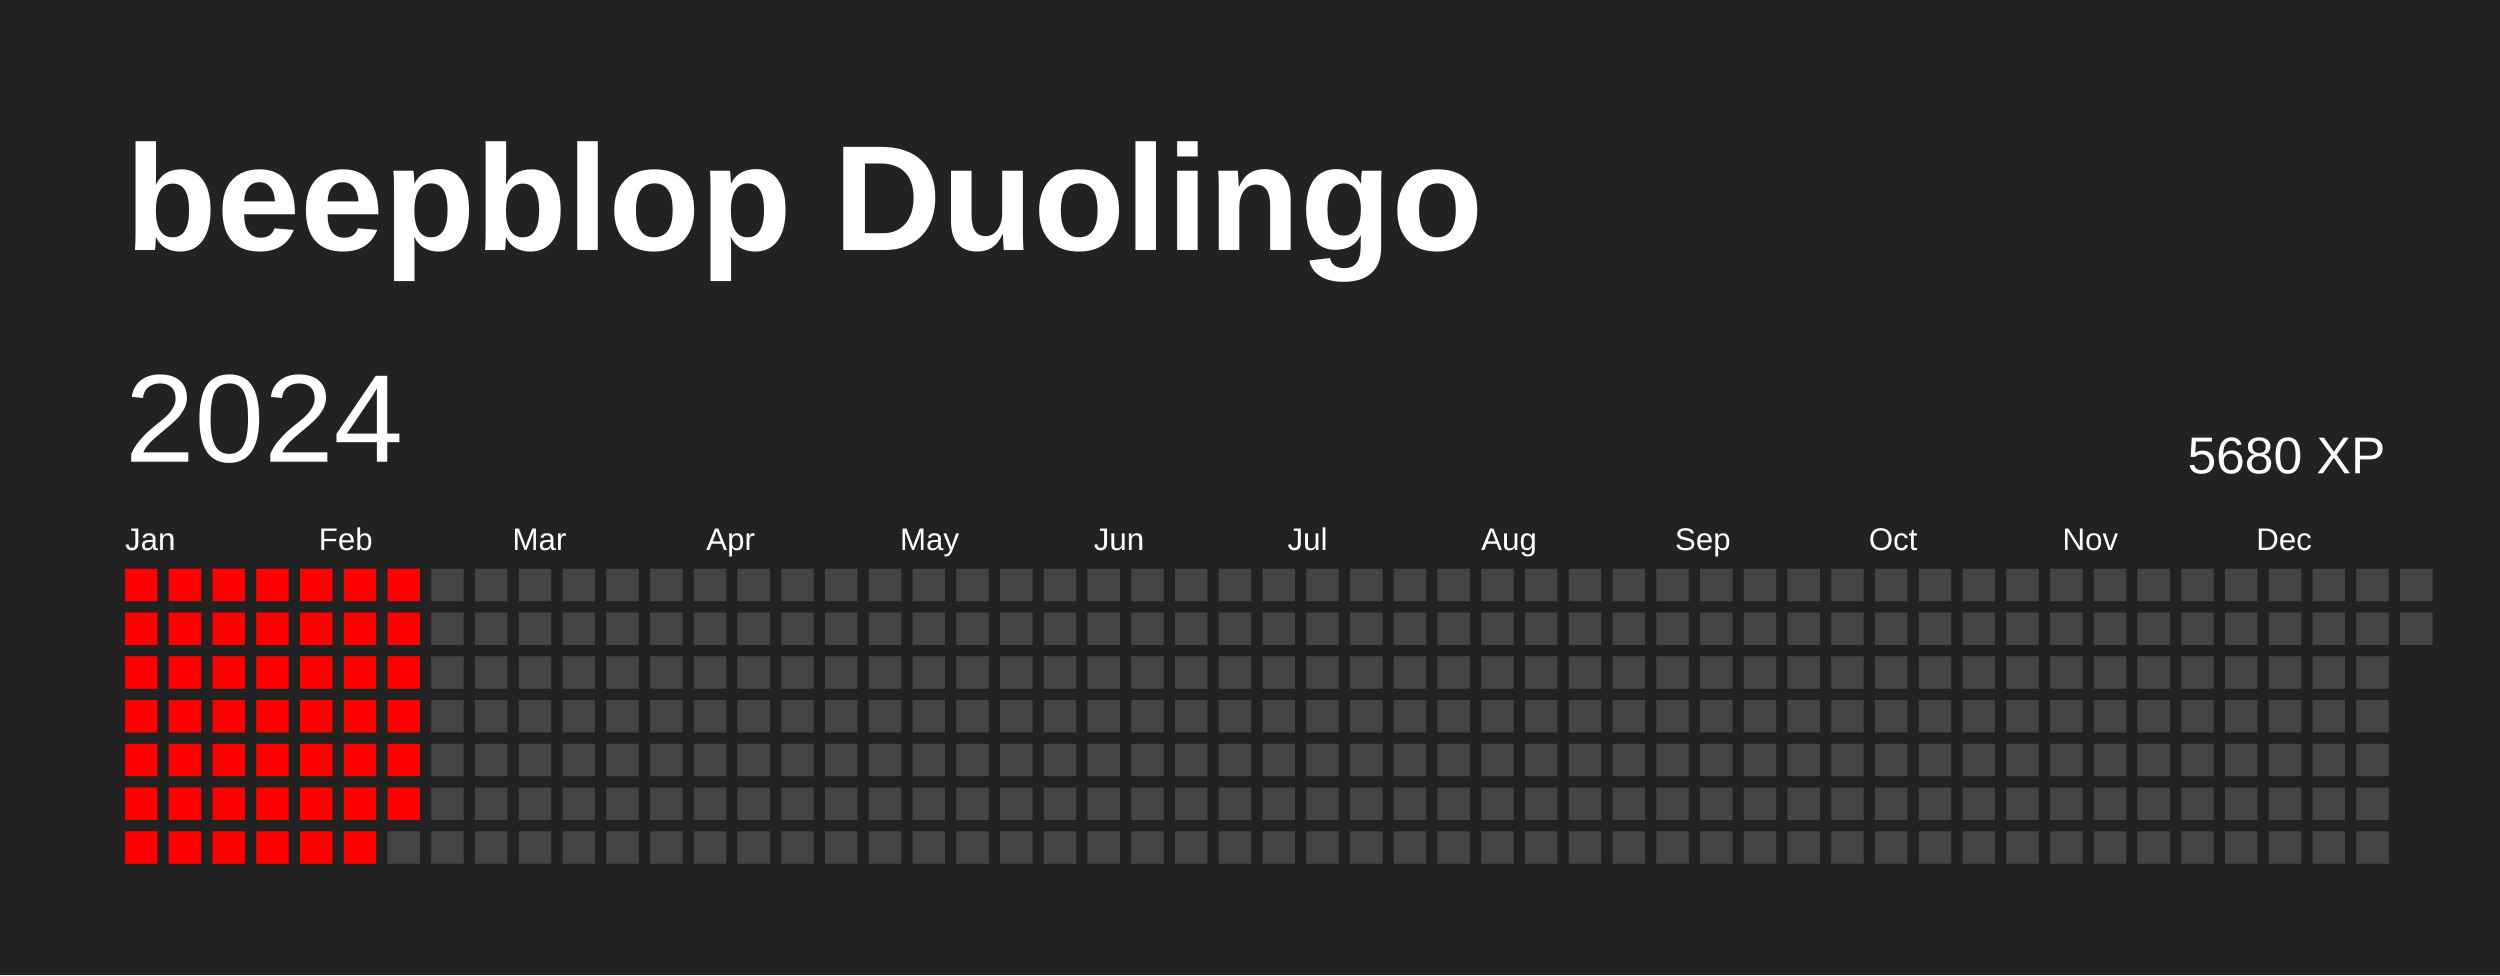
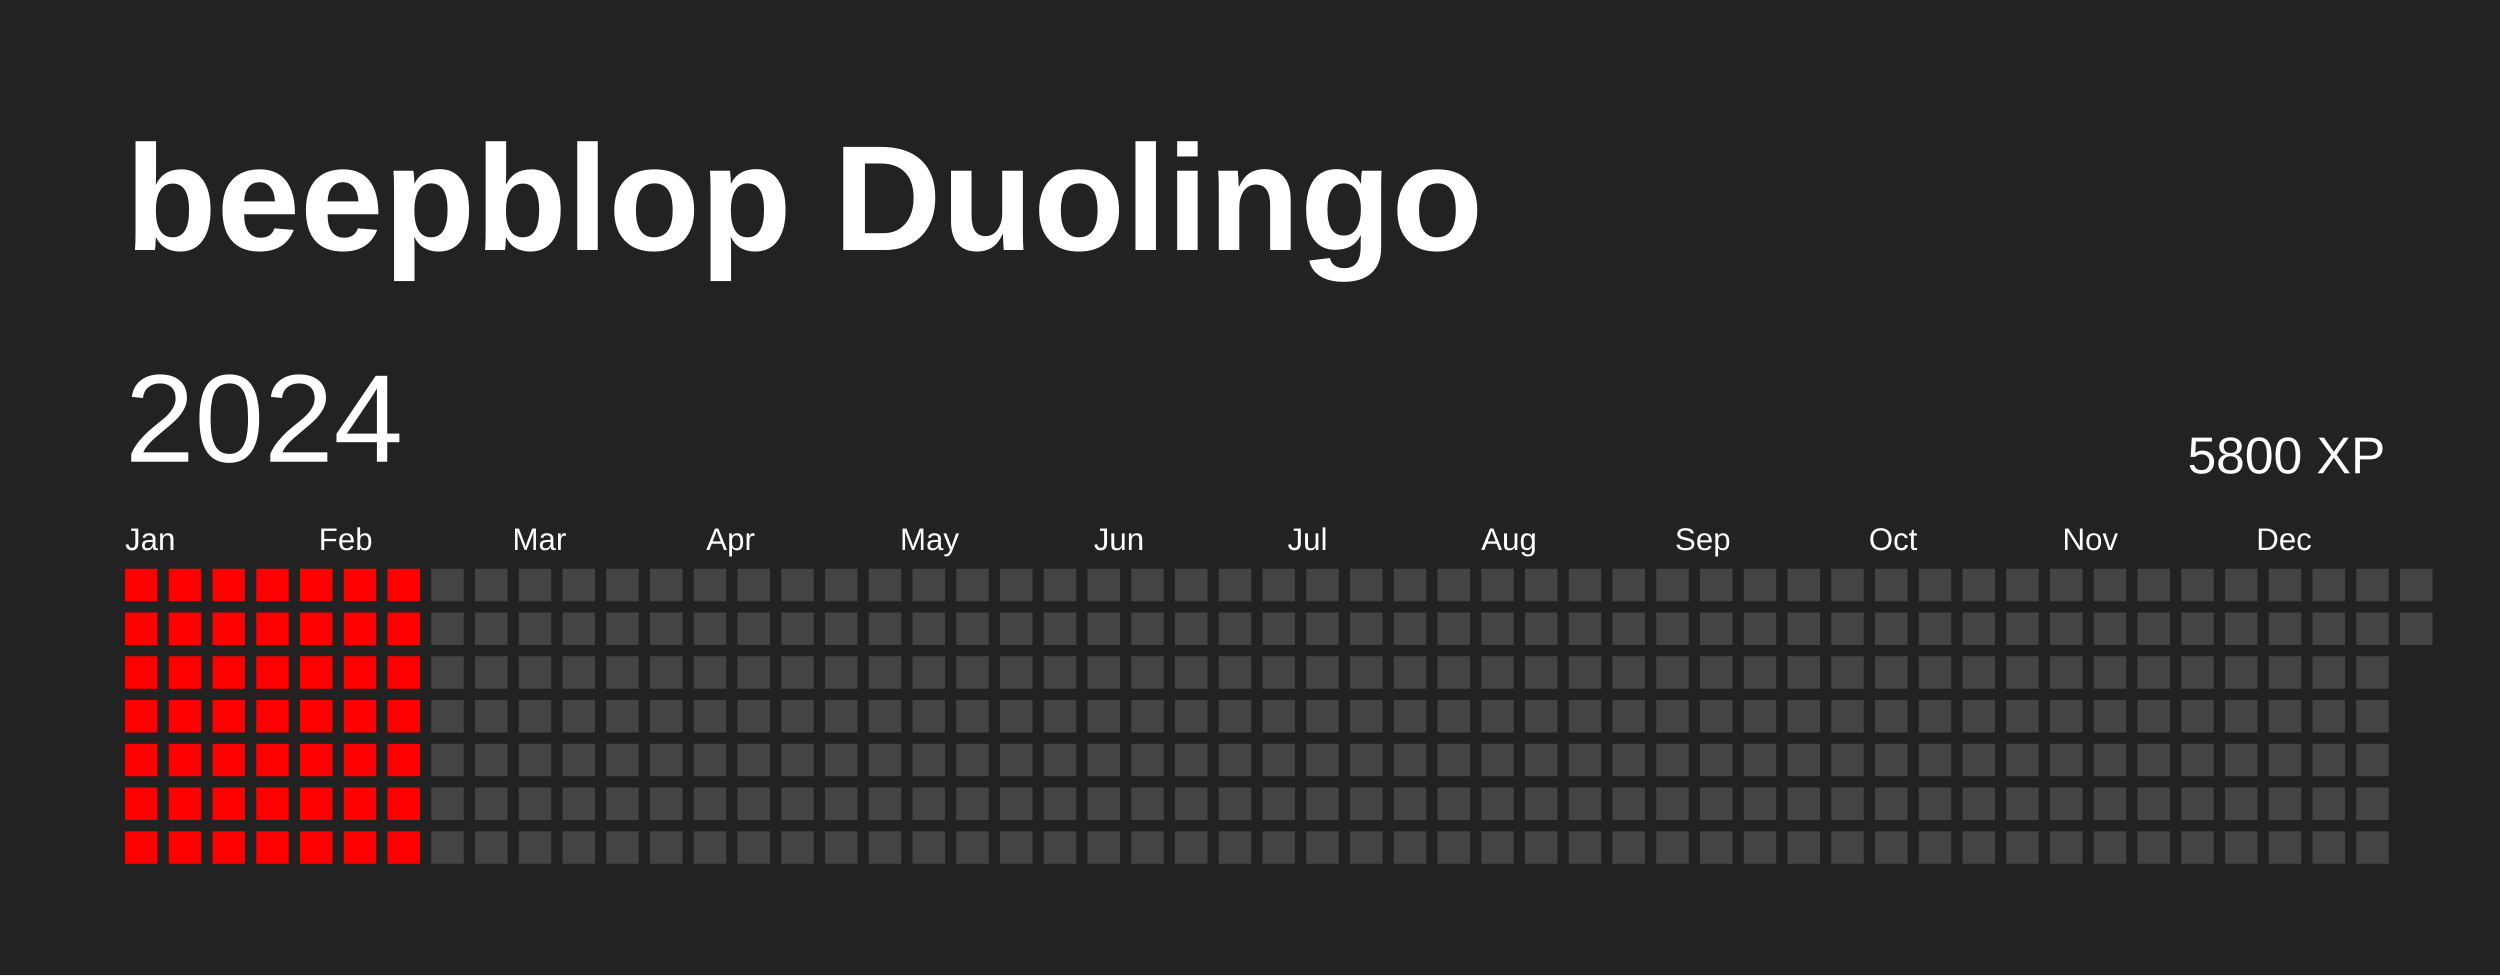
<svg xmlns="http://www.w3.org/2000/svg" baseProfile="full" height="78mm" version="1.1" viewBox="0,0,200,78" width="200mm">
  <defs />
  <rect fill="#222222" height="78" width="200" x="0" y="0" />
  <text fill="#FFFFFF" style="font-size:12px; font-family:Arial; font-weight:bold;" x="10" y="20">beepblop Duolingo</text>
  <text dominant-baseline="hanging" fill="#FFFFFF" style="font-size:10.0px; font-family:Arial;" x="10" y="30">2024</text>
-   <text dominant-baseline="hanging" fill="#FFFFFF" style="font-size:4.125px; font-family:Arial;" x="175" y="35">5680 XP</text>
+   <text dominant-baseline="hanging" fill="#FFFFFF" style="font-size:4.125px; font-family:Arial;" x="175" y="35">5800 XP</text>
  <text fill="#FFFFFF" style="font-size:2.5px; font-family:Arial" x="10.0" y="44">Jan</text>
  <text fill="#FFFFFF" style="font-size:2.5px; font-family:Arial" x="25.5" y="44">Feb</text>
  <text fill="#FFFFFF" style="font-size:2.5px; font-family:Arial" x="41.0" y="44">Mar</text>
  <text fill="#FFFFFF" style="font-size:2.5px; font-family:Arial" x="56.5" y="44">Apr</text>
  <text fill="#FFFFFF" style="font-size:2.5px; font-family:Arial" x="72.0" y="44">May</text>
  <text fill="#FFFFFF" style="font-size:2.5px; font-family:Arial" x="87.5" y="44">Jun</text>
  <text fill="#FFFFFF" style="font-size:2.5px; font-family:Arial" x="103.0" y="44">Jul</text>
  <text fill="#FFFFFF" style="font-size:2.5px; font-family:Arial" x="118.5" y="44">Aug</text>
  <text fill="#FFFFFF" style="font-size:2.5px; font-family:Arial" x="134.0" y="44">Sep</text>
  <text fill="#FFFFFF" style="font-size:2.5px; font-family:Arial" x="149.5" y="44">Oct</text>
  <text fill="#FFFFFF" style="font-size:2.5px; font-family:Arial" x="165.0" y="44">Nov</text>
  <text fill="#FFFFFF" style="font-size:2.5px; font-family:Arial" x="180.5" y="44">Dec</text>
  <rect fill="red" height="2.6" width="2.6" x="10.0" y="45.5" />
  <rect fill="red" height="2.6" width="2.6" x="10.0" y="49.0" />
  <rect fill="red" height="2.6" width="2.6" x="10.0" y="52.5" />
  <rect fill="red" height="2.6" width="2.6" x="10.0" y="56.0" />
  <rect fill="red" height="2.6" width="2.6" x="10.0" y="59.5" />
  <rect fill="red" height="2.6" width="2.6" x="10.0" y="63.0" />
  <rect fill="red" height="2.6" width="2.6" x="10.0" y="66.5" />
  <rect fill="red" height="2.6" width="2.6" x="13.5" y="45.5" />
  <rect fill="red" height="2.6" width="2.6" x="13.5" y="49.0" />
  <rect fill="red" height="2.6" width="2.6" x="13.5" y="52.5" />
  <rect fill="red" height="2.6" width="2.6" x="13.5" y="56.0" />
  <rect fill="red" height="2.6" width="2.6" x="13.5" y="59.5" />
  <rect fill="red" height="2.6" width="2.6" x="13.5" y="63.0" />
  <rect fill="red" height="2.6" width="2.6" x="13.5" y="66.5" />
  <rect fill="red" height="2.6" width="2.6" x="17.0" y="45.5" />
  <rect fill="red" height="2.6" width="2.6" x="17.0" y="49.0" />
  <rect fill="red" height="2.6" width="2.6" x="17.0" y="52.5" />
  <rect fill="red" height="2.6" width="2.6" x="17.0" y="56.0" />
  <rect fill="red" height="2.6" width="2.6" x="17.0" y="59.5" />
  <rect fill="red" height="2.6" width="2.6" x="17.0" y="63.0" />
  <rect fill="red" height="2.6" width="2.6" x="17.0" y="66.5" />
  <rect fill="red" height="2.6" width="2.6" x="20.5" y="45.5" />
  <rect fill="red" height="2.6" width="2.6" x="20.5" y="49.0" />
  <rect fill="red" height="2.6" width="2.6" x="20.5" y="52.5" />
  <rect fill="red" height="2.6" width="2.6" x="20.5" y="56.0" />
  <rect fill="red" height="2.6" width="2.6" x="20.5" y="59.5" />
  <rect fill="red" height="2.6" width="2.6" x="20.5" y="63.0" />
  <rect fill="red" height="2.6" width="2.6" x="20.5" y="66.5" />
  <rect fill="red" height="2.6" width="2.6" x="24.0" y="45.5" />
  <rect fill="red" height="2.6" width="2.6" x="24.0" y="49.0" />
  <rect fill="red" height="2.6" width="2.6" x="24.0" y="52.5" />
  <rect fill="red" height="2.6" width="2.6" x="24.0" y="56.0" />
  <rect fill="red" height="2.6" width="2.6" x="24.0" y="59.5" />
  <rect fill="red" height="2.6" width="2.6" x="24.0" y="63.0" />
  <rect fill="red" height="2.6" width="2.6" x="24.0" y="66.5" />
  <rect fill="red" height="2.6" width="2.6" x="27.5" y="45.5" />
  <rect fill="red" height="2.6" width="2.6" x="27.5" y="49.0" />
  <rect fill="red" height="2.6" width="2.6" x="27.5" y="52.5" />
  <rect fill="red" height="2.6" width="2.6" x="27.5" y="56.0" />
  <rect fill="red" height="2.6" width="2.6" x="27.5" y="59.5" />
  <rect fill="red" height="2.6" width="2.6" x="27.5" y="63.0" />
  <rect fill="red" height="2.6" width="2.6" x="27.5" y="66.5" />
  <rect fill="red" height="2.6" width="2.6" x="31.0" y="45.5" />
  <rect fill="red" height="2.6" width="2.6" x="31.0" y="49.0" />
  <rect fill="red" height="2.6" width="2.6" x="31.0" y="52.5" />
  <rect fill="red" height="2.6" width="2.6" x="31.0" y="56.0" />
  <rect fill="red" height="2.6" width="2.6" x="31.0" y="59.5" />
  <rect fill="red" height="2.6" width="2.6" x="31.0" y="63.0" />
-   <rect fill="#444444" height="2.6" width="2.6" x="31.0" y="66.5" />
+   <rect fill="red" height="2.6" width="2.6" x="31.0" y="66.5" />
  <rect fill="#444444" height="2.6" width="2.6" x="34.5" y="45.5" />
  <rect fill="#444444" height="2.6" width="2.6" x="34.5" y="49.0" />
  <rect fill="#444444" height="2.6" width="2.6" x="34.5" y="52.5" />
  <rect fill="#444444" height="2.6" width="2.6" x="34.5" y="56.0" />
  <rect fill="#444444" height="2.6" width="2.6" x="34.5" y="59.5" />
  <rect fill="#444444" height="2.6" width="2.6" x="34.5" y="63.0" />
  <rect fill="#444444" height="2.6" width="2.6" x="34.5" y="66.5" />
  <rect fill="#444444" height="2.6" width="2.6" x="38.0" y="45.5" />
  <rect fill="#444444" height="2.6" width="2.6" x="38.0" y="49.0" />
  <rect fill="#444444" height="2.6" width="2.6" x="38.0" y="52.5" />
  <rect fill="#444444" height="2.6" width="2.6" x="38.0" y="56.0" />
  <rect fill="#444444" height="2.6" width="2.6" x="38.0" y="59.5" />
  <rect fill="#444444" height="2.6" width="2.6" x="38.0" y="63.0" />
  <rect fill="#444444" height="2.6" width="2.6" x="38.0" y="66.5" />
  <rect fill="#444444" height="2.6" width="2.6" x="41.5" y="45.5" />
  <rect fill="#444444" height="2.6" width="2.6" x="41.5" y="49.0" />
  <rect fill="#444444" height="2.6" width="2.6" x="41.5" y="52.5" />
  <rect fill="#444444" height="2.6" width="2.6" x="41.5" y="56.0" />
  <rect fill="#444444" height="2.6" width="2.6" x="41.5" y="59.5" />
  <rect fill="#444444" height="2.6" width="2.6" x="41.5" y="63.0" />
  <rect fill="#444444" height="2.6" width="2.6" x="41.5" y="66.5" />
  <rect fill="#444444" height="2.6" width="2.6" x="45.0" y="45.5" />
  <rect fill="#444444" height="2.6" width="2.6" x="45.0" y="49.0" />
  <rect fill="#444444" height="2.6" width="2.6" x="45.0" y="52.5" />
  <rect fill="#444444" height="2.6" width="2.6" x="45.0" y="56.0" />
  <rect fill="#444444" height="2.6" width="2.6" x="45.0" y="59.5" />
  <rect fill="#444444" height="2.6" width="2.6" x="45.0" y="63.0" />
  <rect fill="#444444" height="2.6" width="2.6" x="45.0" y="66.5" />
  <rect fill="#444444" height="2.6" width="2.6" x="48.5" y="45.5" />
  <rect fill="#444444" height="2.6" width="2.6" x="48.5" y="49.0" />
  <rect fill="#444444" height="2.6" width="2.6" x="48.5" y="52.5" />
  <rect fill="#444444" height="2.6" width="2.6" x="48.5" y="56.0" />
  <rect fill="#444444" height="2.6" width="2.6" x="48.5" y="59.5" />
  <rect fill="#444444" height="2.6" width="2.6" x="48.5" y="63.0" />
  <rect fill="#444444" height="2.6" width="2.6" x="48.5" y="66.5" />
  <rect fill="#444444" height="2.6" width="2.6" x="52.0" y="45.5" />
  <rect fill="#444444" height="2.6" width="2.6" x="52.0" y="49.0" />
  <rect fill="#444444" height="2.6" width="2.6" x="52.0" y="52.5" />
  <rect fill="#444444" height="2.6" width="2.6" x="52.0" y="56.0" />
  <rect fill="#444444" height="2.6" width="2.6" x="52.0" y="59.5" />
  <rect fill="#444444" height="2.6" width="2.6" x="52.0" y="63.0" />
  <rect fill="#444444" height="2.6" width="2.6" x="52.0" y="66.5" />
  <rect fill="#444444" height="2.6" width="2.6" x="55.5" y="45.5" />
  <rect fill="#444444" height="2.6" width="2.6" x="55.5" y="49.0" />
  <rect fill="#444444" height="2.6" width="2.6" x="55.5" y="52.5" />
  <rect fill="#444444" height="2.6" width="2.6" x="55.5" y="56.0" />
  <rect fill="#444444" height="2.6" width="2.6" x="55.5" y="59.5" />
  <rect fill="#444444" height="2.6" width="2.6" x="55.5" y="63.0" />
  <rect fill="#444444" height="2.6" width="2.6" x="55.5" y="66.5" />
  <rect fill="#444444" height="2.6" width="2.6" x="59.0" y="45.5" />
  <rect fill="#444444" height="2.6" width="2.6" x="59.0" y="49.0" />
  <rect fill="#444444" height="2.6" width="2.6" x="59.0" y="52.5" />
  <rect fill="#444444" height="2.6" width="2.6" x="59.0" y="56.0" />
  <rect fill="#444444" height="2.6" width="2.6" x="59.0" y="59.5" />
  <rect fill="#444444" height="2.6" width="2.6" x="59.0" y="63.0" />
  <rect fill="#444444" height="2.6" width="2.6" x="59.0" y="66.5" />
  <rect fill="#444444" height="2.6" width="2.6" x="62.5" y="45.5" />
  <rect fill="#444444" height="2.6" width="2.6" x="62.5" y="49.0" />
  <rect fill="#444444" height="2.6" width="2.6" x="62.5" y="52.5" />
  <rect fill="#444444" height="2.6" width="2.6" x="62.5" y="56.0" />
  <rect fill="#444444" height="2.6" width="2.6" x="62.5" y="59.5" />
  <rect fill="#444444" height="2.6" width="2.6" x="62.5" y="63.0" />
  <rect fill="#444444" height="2.6" width="2.6" x="62.5" y="66.5" />
  <rect fill="#444444" height="2.6" width="2.6" x="66.0" y="45.5" />
  <rect fill="#444444" height="2.6" width="2.6" x="66.0" y="49.0" />
  <rect fill="#444444" height="2.6" width="2.6" x="66.0" y="52.5" />
  <rect fill="#444444" height="2.6" width="2.6" x="66.0" y="56.0" />
  <rect fill="#444444" height="2.6" width="2.6" x="66.0" y="59.5" />
  <rect fill="#444444" height="2.6" width="2.6" x="66.0" y="63.0" />
  <rect fill="#444444" height="2.6" width="2.6" x="66.0" y="66.5" />
  <rect fill="#444444" height="2.6" width="2.6" x="69.5" y="45.5" />
  <rect fill="#444444" height="2.6" width="2.6" x="69.5" y="49.0" />
  <rect fill="#444444" height="2.6" width="2.6" x="69.5" y="52.5" />
  <rect fill="#444444" height="2.6" width="2.6" x="69.5" y="56.0" />
  <rect fill="#444444" height="2.6" width="2.6" x="69.5" y="59.5" />
  <rect fill="#444444" height="2.6" width="2.6" x="69.5" y="63.0" />
  <rect fill="#444444" height="2.6" width="2.6" x="69.5" y="66.5" />
  <rect fill="#444444" height="2.6" width="2.6" x="73.0" y="45.5" />
  <rect fill="#444444" height="2.6" width="2.6" x="73.0" y="49.0" />
  <rect fill="#444444" height="2.6" width="2.6" x="73.0" y="52.5" />
  <rect fill="#444444" height="2.6" width="2.6" x="73.0" y="56.0" />
  <rect fill="#444444" height="2.6" width="2.6" x="73.0" y="59.5" />
  <rect fill="#444444" height="2.6" width="2.6" x="73.0" y="63.0" />
  <rect fill="#444444" height="2.6" width="2.6" x="73.0" y="66.5" />
  <rect fill="#444444" height="2.6" width="2.6" x="76.5" y="45.5" />
  <rect fill="#444444" height="2.6" width="2.6" x="76.5" y="49.0" />
  <rect fill="#444444" height="2.6" width="2.6" x="76.5" y="52.5" />
  <rect fill="#444444" height="2.6" width="2.6" x="76.5" y="56.0" />
  <rect fill="#444444" height="2.6" width="2.6" x="76.5" y="59.5" />
  <rect fill="#444444" height="2.6" width="2.6" x="76.5" y="63.0" />
  <rect fill="#444444" height="2.6" width="2.6" x="76.5" y="66.5" />
  <rect fill="#444444" height="2.6" width="2.6" x="80.0" y="45.5" />
  <rect fill="#444444" height="2.6" width="2.6" x="80.0" y="49.0" />
  <rect fill="#444444" height="2.6" width="2.6" x="80.0" y="52.5" />
  <rect fill="#444444" height="2.6" width="2.6" x="80.0" y="56.0" />
  <rect fill="#444444" height="2.6" width="2.6" x="80.0" y="59.5" />
  <rect fill="#444444" height="2.6" width="2.6" x="80.0" y="63.0" />
  <rect fill="#444444" height="2.6" width="2.6" x="80.0" y="66.5" />
  <rect fill="#444444" height="2.6" width="2.6" x="83.5" y="45.5" />
  <rect fill="#444444" height="2.6" width="2.6" x="83.5" y="49.0" />
  <rect fill="#444444" height="2.6" width="2.6" x="83.5" y="52.5" />
  <rect fill="#444444" height="2.6" width="2.6" x="83.5" y="56.0" />
  <rect fill="#444444" height="2.6" width="2.6" x="83.5" y="59.5" />
  <rect fill="#444444" height="2.6" width="2.6" x="83.5" y="63.0" />
  <rect fill="#444444" height="2.6" width="2.6" x="83.5" y="66.5" />
  <rect fill="#444444" height="2.6" width="2.6" x="87.0" y="45.5" />
  <rect fill="#444444" height="2.6" width="2.6" x="87.0" y="49.0" />
  <rect fill="#444444" height="2.6" width="2.6" x="87.0" y="52.5" />
  <rect fill="#444444" height="2.6" width="2.6" x="87.0" y="56.0" />
  <rect fill="#444444" height="2.6" width="2.6" x="87.0" y="59.5" />
  <rect fill="#444444" height="2.6" width="2.6" x="87.0" y="63.0" />
  <rect fill="#444444" height="2.6" width="2.6" x="87.0" y="66.5" />
  <rect fill="#444444" height="2.6" width="2.6" x="90.5" y="45.5" />
  <rect fill="#444444" height="2.6" width="2.6" x="90.5" y="49.0" />
  <rect fill="#444444" height="2.6" width="2.6" x="90.5" y="52.5" />
  <rect fill="#444444" height="2.6" width="2.6" x="90.5" y="56.0" />
  <rect fill="#444444" height="2.6" width="2.6" x="90.5" y="59.5" />
  <rect fill="#444444" height="2.6" width="2.6" x="90.5" y="63.0" />
  <rect fill="#444444" height="2.6" width="2.6" x="90.5" y="66.5" />
  <rect fill="#444444" height="2.6" width="2.6" x="94.0" y="45.5" />
  <rect fill="#444444" height="2.6" width="2.6" x="94.0" y="49.0" />
  <rect fill="#444444" height="2.6" width="2.6" x="94.0" y="52.5" />
  <rect fill="#444444" height="2.6" width="2.6" x="94.0" y="56.0" />
  <rect fill="#444444" height="2.6" width="2.6" x="94.0" y="59.5" />
  <rect fill="#444444" height="2.6" width="2.6" x="94.0" y="63.0" />
  <rect fill="#444444" height="2.6" width="2.6" x="94.0" y="66.5" />
  <rect fill="#444444" height="2.6" width="2.6" x="97.5" y="45.5" />
  <rect fill="#444444" height="2.6" width="2.6" x="97.5" y="49.0" />
  <rect fill="#444444" height="2.6" width="2.6" x="97.5" y="52.5" />
  <rect fill="#444444" height="2.6" width="2.6" x="97.5" y="56.0" />
  <rect fill="#444444" height="2.6" width="2.6" x="97.5" y="59.5" />
  <rect fill="#444444" height="2.6" width="2.6" x="97.5" y="63.0" />
  <rect fill="#444444" height="2.6" width="2.6" x="97.5" y="66.5" />
  <rect fill="#444444" height="2.6" width="2.6" x="101.0" y="45.5" />
  <rect fill="#444444" height="2.6" width="2.6" x="101.0" y="49.0" />
  <rect fill="#444444" height="2.6" width="2.6" x="101.0" y="52.5" />
  <rect fill="#444444" height="2.6" width="2.6" x="101.0" y="56.0" />
  <rect fill="#444444" height="2.6" width="2.6" x="101.0" y="59.5" />
  <rect fill="#444444" height="2.6" width="2.6" x="101.0" y="63.0" />
  <rect fill="#444444" height="2.6" width="2.6" x="101.0" y="66.5" />
  <rect fill="#444444" height="2.6" width="2.6" x="104.5" y="45.5" />
  <rect fill="#444444" height="2.6" width="2.6" x="104.5" y="49.0" />
  <rect fill="#444444" height="2.6" width="2.6" x="104.5" y="52.5" />
  <rect fill="#444444" height="2.6" width="2.6" x="104.5" y="56.0" />
  <rect fill="#444444" height="2.6" width="2.6" x="104.5" y="59.5" />
  <rect fill="#444444" height="2.6" width="2.6" x="104.5" y="63.0" />
  <rect fill="#444444" height="2.6" width="2.6" x="104.5" y="66.5" />
  <rect fill="#444444" height="2.6" width="2.6" x="108.0" y="45.5" />
  <rect fill="#444444" height="2.6" width="2.6" x="108.0" y="49.0" />
  <rect fill="#444444" height="2.6" width="2.6" x="108.0" y="52.5" />
  <rect fill="#444444" height="2.6" width="2.6" x="108.0" y="56.0" />
  <rect fill="#444444" height="2.6" width="2.6" x="108.0" y="59.5" />
  <rect fill="#444444" height="2.6" width="2.6" x="108.0" y="63.0" />
  <rect fill="#444444" height="2.6" width="2.6" x="108.0" y="66.5" />
  <rect fill="#444444" height="2.6" width="2.6" x="111.5" y="45.5" />
  <rect fill="#444444" height="2.6" width="2.6" x="111.5" y="49.0" />
  <rect fill="#444444" height="2.6" width="2.6" x="111.5" y="52.5" />
  <rect fill="#444444" height="2.6" width="2.6" x="111.5" y="56.0" />
  <rect fill="#444444" height="2.6" width="2.6" x="111.5" y="59.5" />
  <rect fill="#444444" height="2.6" width="2.6" x="111.5" y="63.0" />
  <rect fill="#444444" height="2.6" width="2.6" x="111.5" y="66.5" />
  <rect fill="#444444" height="2.6" width="2.6" x="115.0" y="45.5" />
  <rect fill="#444444" height="2.6" width="2.6" x="115.0" y="49.0" />
  <rect fill="#444444" height="2.6" width="2.6" x="115.0" y="52.5" />
  <rect fill="#444444" height="2.6" width="2.6" x="115.0" y="56.0" />
  <rect fill="#444444" height="2.6" width="2.6" x="115.0" y="59.5" />
  <rect fill="#444444" height="2.6" width="2.6" x="115.0" y="63.0" />
  <rect fill="#444444" height="2.6" width="2.6" x="115.0" y="66.5" />
  <rect fill="#444444" height="2.6" width="2.6" x="118.5" y="45.5" />
  <rect fill="#444444" height="2.6" width="2.6" x="118.5" y="49.0" />
  <rect fill="#444444" height="2.6" width="2.6" x="118.5" y="52.5" />
  <rect fill="#444444" height="2.6" width="2.6" x="118.5" y="56.0" />
  <rect fill="#444444" height="2.6" width="2.6" x="118.5" y="59.5" />
  <rect fill="#444444" height="2.6" width="2.6" x="118.5" y="63.0" />
  <rect fill="#444444" height="2.6" width="2.6" x="118.5" y="66.5" />
  <rect fill="#444444" height="2.6" width="2.6" x="122.0" y="45.5" />
  <rect fill="#444444" height="2.6" width="2.6" x="122.0" y="49.0" />
  <rect fill="#444444" height="2.6" width="2.6" x="122.0" y="52.5" />
  <rect fill="#444444" height="2.6" width="2.6" x="122.0" y="56.0" />
  <rect fill="#444444" height="2.6" width="2.6" x="122.0" y="59.5" />
  <rect fill="#444444" height="2.6" width="2.6" x="122.0" y="63.0" />
  <rect fill="#444444" height="2.6" width="2.6" x="122.0" y="66.5" />
  <rect fill="#444444" height="2.6" width="2.6" x="125.5" y="45.5" />
  <rect fill="#444444" height="2.6" width="2.6" x="125.5" y="49.0" />
  <rect fill="#444444" height="2.6" width="2.6" x="125.5" y="52.5" />
  <rect fill="#444444" height="2.6" width="2.6" x="125.5" y="56.0" />
  <rect fill="#444444" height="2.6" width="2.6" x="125.5" y="59.5" />
  <rect fill="#444444" height="2.6" width="2.6" x="125.5" y="63.0" />
  <rect fill="#444444" height="2.6" width="2.6" x="125.5" y="66.5" />
  <rect fill="#444444" height="2.6" width="2.6" x="129.0" y="45.5" />
  <rect fill="#444444" height="2.6" width="2.6" x="129.0" y="49.0" />
  <rect fill="#444444" height="2.6" width="2.6" x="129.0" y="52.5" />
  <rect fill="#444444" height="2.6" width="2.6" x="129.0" y="56.0" />
  <rect fill="#444444" height="2.6" width="2.6" x="129.0" y="59.5" />
  <rect fill="#444444" height="2.6" width="2.6" x="129.0" y="63.0" />
  <rect fill="#444444" height="2.6" width="2.6" x="129.0" y="66.5" />
  <rect fill="#444444" height="2.6" width="2.6" x="132.5" y="45.5" />
  <rect fill="#444444" height="2.6" width="2.6" x="132.5" y="49.0" />
  <rect fill="#444444" height="2.6" width="2.6" x="132.5" y="52.5" />
  <rect fill="#444444" height="2.6" width="2.6" x="132.5" y="56.0" />
  <rect fill="#444444" height="2.6" width="2.6" x="132.5" y="59.5" />
  <rect fill="#444444" height="2.6" width="2.6" x="132.5" y="63.0" />
  <rect fill="#444444" height="2.6" width="2.6" x="132.5" y="66.5" />
  <rect fill="#444444" height="2.6" width="2.6" x="136.0" y="45.5" />
  <rect fill="#444444" height="2.6" width="2.6" x="136.0" y="49.0" />
  <rect fill="#444444" height="2.6" width="2.6" x="136.0" y="52.5" />
  <rect fill="#444444" height="2.6" width="2.6" x="136.0" y="56.0" />
  <rect fill="#444444" height="2.6" width="2.6" x="136.0" y="59.5" />
  <rect fill="#444444" height="2.6" width="2.6" x="136.0" y="63.0" />
  <rect fill="#444444" height="2.6" width="2.6" x="136.0" y="66.5" />
  <rect fill="#444444" height="2.6" width="2.6" x="139.5" y="45.5" />
  <rect fill="#444444" height="2.6" width="2.6" x="139.5" y="49.0" />
  <rect fill="#444444" height="2.6" width="2.6" x="139.5" y="52.5" />
  <rect fill="#444444" height="2.6" width="2.6" x="139.5" y="56.0" />
  <rect fill="#444444" height="2.6" width="2.6" x="139.5" y="59.5" />
  <rect fill="#444444" height="2.6" width="2.6" x="139.5" y="63.0" />
  <rect fill="#444444" height="2.6" width="2.6" x="139.5" y="66.5" />
  <rect fill="#444444" height="2.6" width="2.6" x="143.0" y="45.5" />
  <rect fill="#444444" height="2.6" width="2.6" x="143.0" y="49.0" />
  <rect fill="#444444" height="2.6" width="2.6" x="143.0" y="52.5" />
  <rect fill="#444444" height="2.6" width="2.6" x="143.0" y="56.0" />
  <rect fill="#444444" height="2.6" width="2.6" x="143.0" y="59.5" />
  <rect fill="#444444" height="2.6" width="2.6" x="143.0" y="63.0" />
  <rect fill="#444444" height="2.6" width="2.6" x="143.0" y="66.5" />
  <rect fill="#444444" height="2.6" width="2.6" x="146.5" y="45.5" />
  <rect fill="#444444" height="2.6" width="2.6" x="146.5" y="49.0" />
  <rect fill="#444444" height="2.6" width="2.6" x="146.5" y="52.5" />
  <rect fill="#444444" height="2.6" width="2.6" x="146.5" y="56.0" />
  <rect fill="#444444" height="2.6" width="2.6" x="146.5" y="59.5" />
  <rect fill="#444444" height="2.6" width="2.6" x="146.5" y="63.0" />
  <rect fill="#444444" height="2.6" width="2.6" x="146.5" y="66.5" />
  <rect fill="#444444" height="2.6" width="2.6" x="150.0" y="45.5" />
  <rect fill="#444444" height="2.6" width="2.6" x="150.0" y="49.0" />
  <rect fill="#444444" height="2.6" width="2.6" x="150.0" y="52.5" />
  <rect fill="#444444" height="2.6" width="2.6" x="150.0" y="56.0" />
  <rect fill="#444444" height="2.6" width="2.6" x="150.0" y="59.5" />
  <rect fill="#444444" height="2.6" width="2.6" x="150.0" y="63.0" />
  <rect fill="#444444" height="2.6" width="2.6" x="150.0" y="66.5" />
  <rect fill="#444444" height="2.6" width="2.6" x="153.5" y="45.5" />
  <rect fill="#444444" height="2.6" width="2.6" x="153.5" y="49.0" />
  <rect fill="#444444" height="2.6" width="2.6" x="153.5" y="52.5" />
  <rect fill="#444444" height="2.6" width="2.6" x="153.5" y="56.0" />
  <rect fill="#444444" height="2.6" width="2.6" x="153.5" y="59.5" />
  <rect fill="#444444" height="2.6" width="2.6" x="153.5" y="63.0" />
  <rect fill="#444444" height="2.6" width="2.6" x="153.5" y="66.5" />
  <rect fill="#444444" height="2.6" width="2.6" x="157.0" y="45.5" />
  <rect fill="#444444" height="2.6" width="2.6" x="157.0" y="49.0" />
  <rect fill="#444444" height="2.6" width="2.6" x="157.0" y="52.5" />
  <rect fill="#444444" height="2.6" width="2.6" x="157.0" y="56.0" />
  <rect fill="#444444" height="2.6" width="2.6" x="157.0" y="59.5" />
  <rect fill="#444444" height="2.6" width="2.6" x="157.0" y="63.0" />
  <rect fill="#444444" height="2.6" width="2.6" x="157.0" y="66.5" />
  <rect fill="#444444" height="2.6" width="2.6" x="160.5" y="45.5" />
  <rect fill="#444444" height="2.6" width="2.6" x="160.5" y="49.0" />
  <rect fill="#444444" height="2.6" width="2.6" x="160.5" y="52.5" />
  <rect fill="#444444" height="2.6" width="2.6" x="160.5" y="56.0" />
  <rect fill="#444444" height="2.6" width="2.6" x="160.5" y="59.5" />
  <rect fill="#444444" height="2.6" width="2.6" x="160.5" y="63.0" />
  <rect fill="#444444" height="2.6" width="2.6" x="160.5" y="66.5" />
  <rect fill="#444444" height="2.6" width="2.6" x="164.0" y="45.5" />
  <rect fill="#444444" height="2.6" width="2.6" x="164.0" y="49.0" />
  <rect fill="#444444" height="2.6" width="2.6" x="164.0" y="52.5" />
  <rect fill="#444444" height="2.6" width="2.6" x="164.0" y="56.0" />
  <rect fill="#444444" height="2.6" width="2.6" x="164.0" y="59.5" />
  <rect fill="#444444" height="2.6" width="2.6" x="164.0" y="63.0" />
  <rect fill="#444444" height="2.6" width="2.6" x="164.0" y="66.5" />
  <rect fill="#444444" height="2.6" width="2.6" x="167.5" y="45.5" />
  <rect fill="#444444" height="2.6" width="2.6" x="167.5" y="49.0" />
  <rect fill="#444444" height="2.6" width="2.6" x="167.5" y="52.5" />
  <rect fill="#444444" height="2.6" width="2.6" x="167.5" y="56.0" />
  <rect fill="#444444" height="2.6" width="2.6" x="167.5" y="59.5" />
  <rect fill="#444444" height="2.6" width="2.6" x="167.5" y="63.0" />
  <rect fill="#444444" height="2.6" width="2.6" x="167.5" y="66.5" />
  <rect fill="#444444" height="2.6" width="2.6" x="171.0" y="45.5" />
  <rect fill="#444444" height="2.6" width="2.6" x="171.0" y="49.0" />
  <rect fill="#444444" height="2.6" width="2.6" x="171.0" y="52.5" />
  <rect fill="#444444" height="2.6" width="2.6" x="171.0" y="56.0" />
  <rect fill="#444444" height="2.6" width="2.6" x="171.0" y="59.5" />
  <rect fill="#444444" height="2.6" width="2.6" x="171.0" y="63.0" />
  <rect fill="#444444" height="2.6" width="2.6" x="171.0" y="66.5" />
  <rect fill="#444444" height="2.6" width="2.6" x="174.5" y="45.5" />
  <rect fill="#444444" height="2.6" width="2.6" x="174.5" y="49.0" />
  <rect fill="#444444" height="2.6" width="2.6" x="174.5" y="52.5" />
  <rect fill="#444444" height="2.6" width="2.6" x="174.5" y="56.0" />
  <rect fill="#444444" height="2.6" width="2.6" x="174.5" y="59.5" />
  <rect fill="#444444" height="2.6" width="2.6" x="174.5" y="63.0" />
  <rect fill="#444444" height="2.6" width="2.6" x="174.5" y="66.5" />
  <rect fill="#444444" height="2.6" width="2.6" x="178.0" y="45.5" />
  <rect fill="#444444" height="2.6" width="2.6" x="178.0" y="49.0" />
  <rect fill="#444444" height="2.6" width="2.6" x="178.0" y="52.5" />
  <rect fill="#444444" height="2.6" width="2.6" x="178.0" y="56.0" />
  <rect fill="#444444" height="2.6" width="2.6" x="178.0" y="59.5" />
  <rect fill="#444444" height="2.6" width="2.6" x="178.0" y="63.0" />
  <rect fill="#444444" height="2.6" width="2.6" x="178.0" y="66.5" />
  <rect fill="#444444" height="2.6" width="2.6" x="181.5" y="45.5" />
  <rect fill="#444444" height="2.6" width="2.6" x="181.5" y="49.0" />
  <rect fill="#444444" height="2.6" width="2.6" x="181.5" y="52.5" />
  <rect fill="#444444" height="2.6" width="2.6" x="181.5" y="56.0" />
  <rect fill="#444444" height="2.6" width="2.6" x="181.5" y="59.5" />
  <rect fill="#444444" height="2.6" width="2.6" x="181.5" y="63.0" />
  <rect fill="#444444" height="2.6" width="2.6" x="181.5" y="66.5" />
  <rect fill="#444444" height="2.6" width="2.6" x="185.0" y="45.5" />
  <rect fill="#444444" height="2.6" width="2.6" x="185.0" y="49.0" />
  <rect fill="#444444" height="2.6" width="2.6" x="185.0" y="52.5" />
  <rect fill="#444444" height="2.6" width="2.6" x="185.0" y="56.0" />
  <rect fill="#444444" height="2.6" width="2.6" x="185.0" y="59.5" />
  <rect fill="#444444" height="2.6" width="2.6" x="185.0" y="63.0" />
  <rect fill="#444444" height="2.6" width="2.6" x="185.0" y="66.5" />
  <rect fill="#444444" height="2.6" width="2.6" x="188.5" y="45.5" />
  <rect fill="#444444" height="2.6" width="2.6" x="188.5" y="49.0" />
  <rect fill="#444444" height="2.6" width="2.6" x="188.5" y="52.5" />
  <rect fill="#444444" height="2.6" width="2.6" x="188.5" y="56.0" />
  <rect fill="#444444" height="2.6" width="2.6" x="188.5" y="59.5" />
  <rect fill="#444444" height="2.6" width="2.6" x="188.5" y="63.0" />
  <rect fill="#444444" height="2.6" width="2.6" x="188.5" y="66.5" />
  <rect fill="#444444" height="2.6" width="2.6" x="192.0" y="45.5" />
  <rect fill="#444444" height="2.6" width="2.6" x="192.0" y="49.0" />
</svg>
